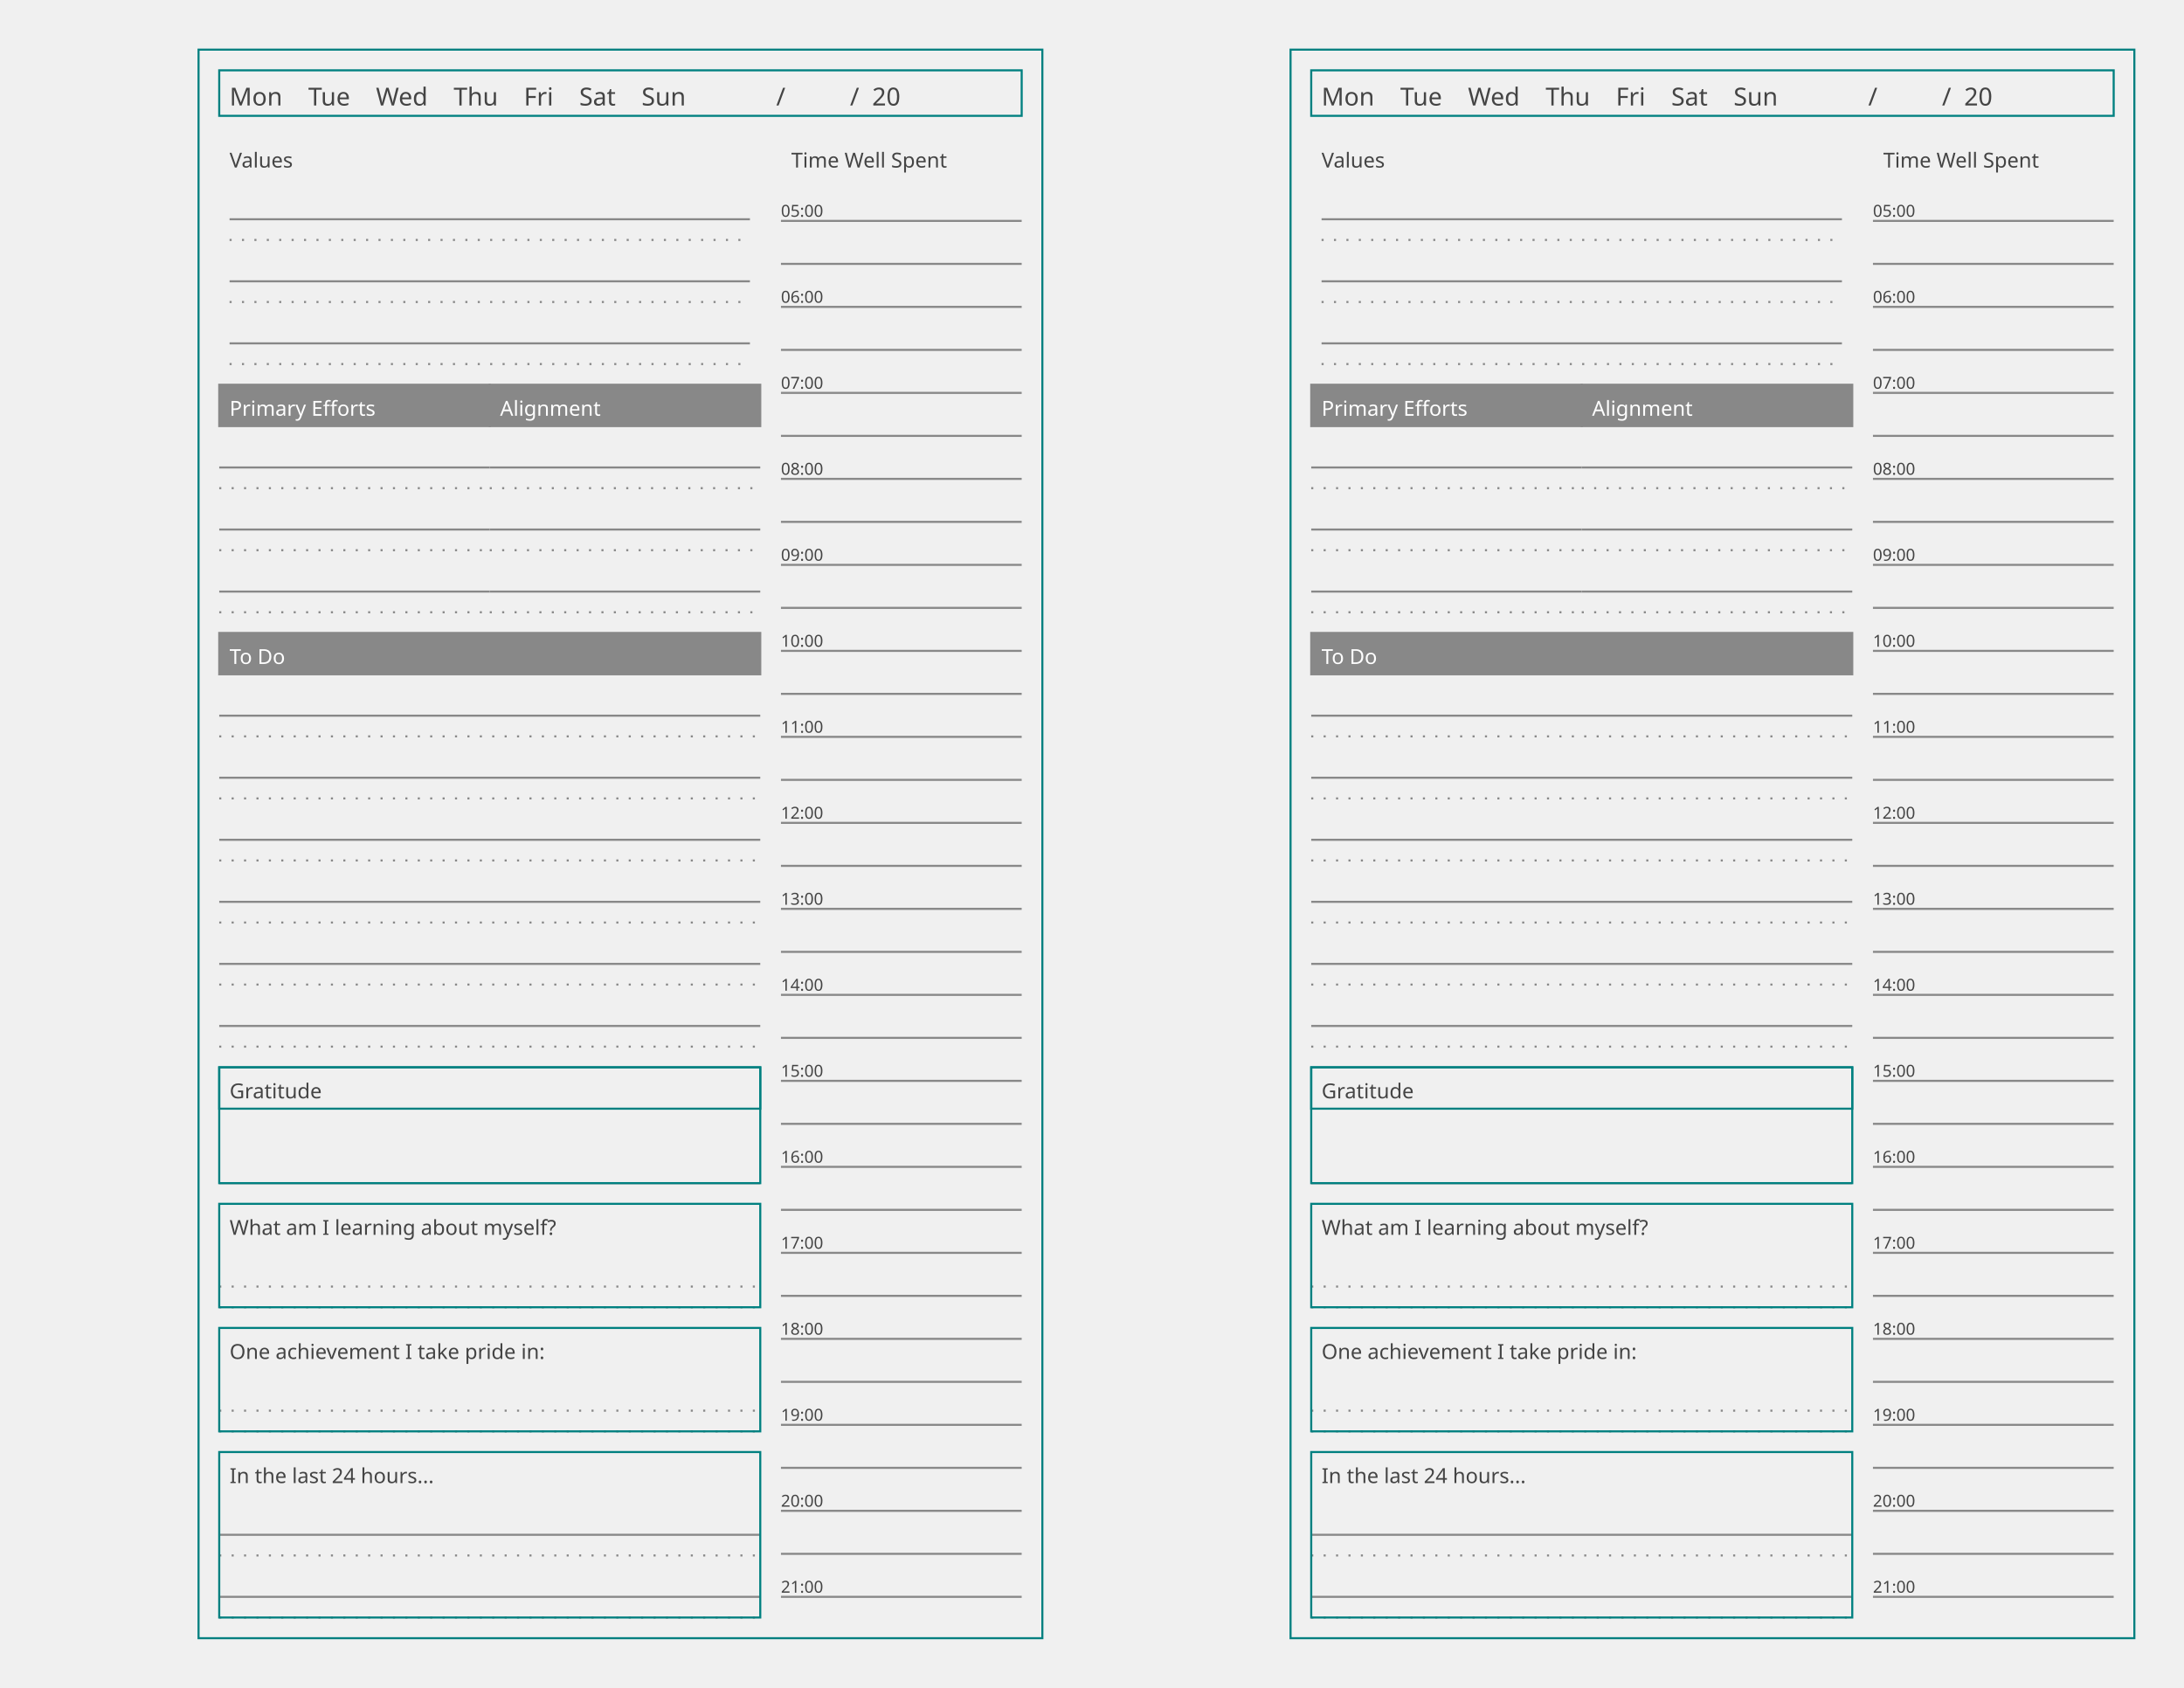
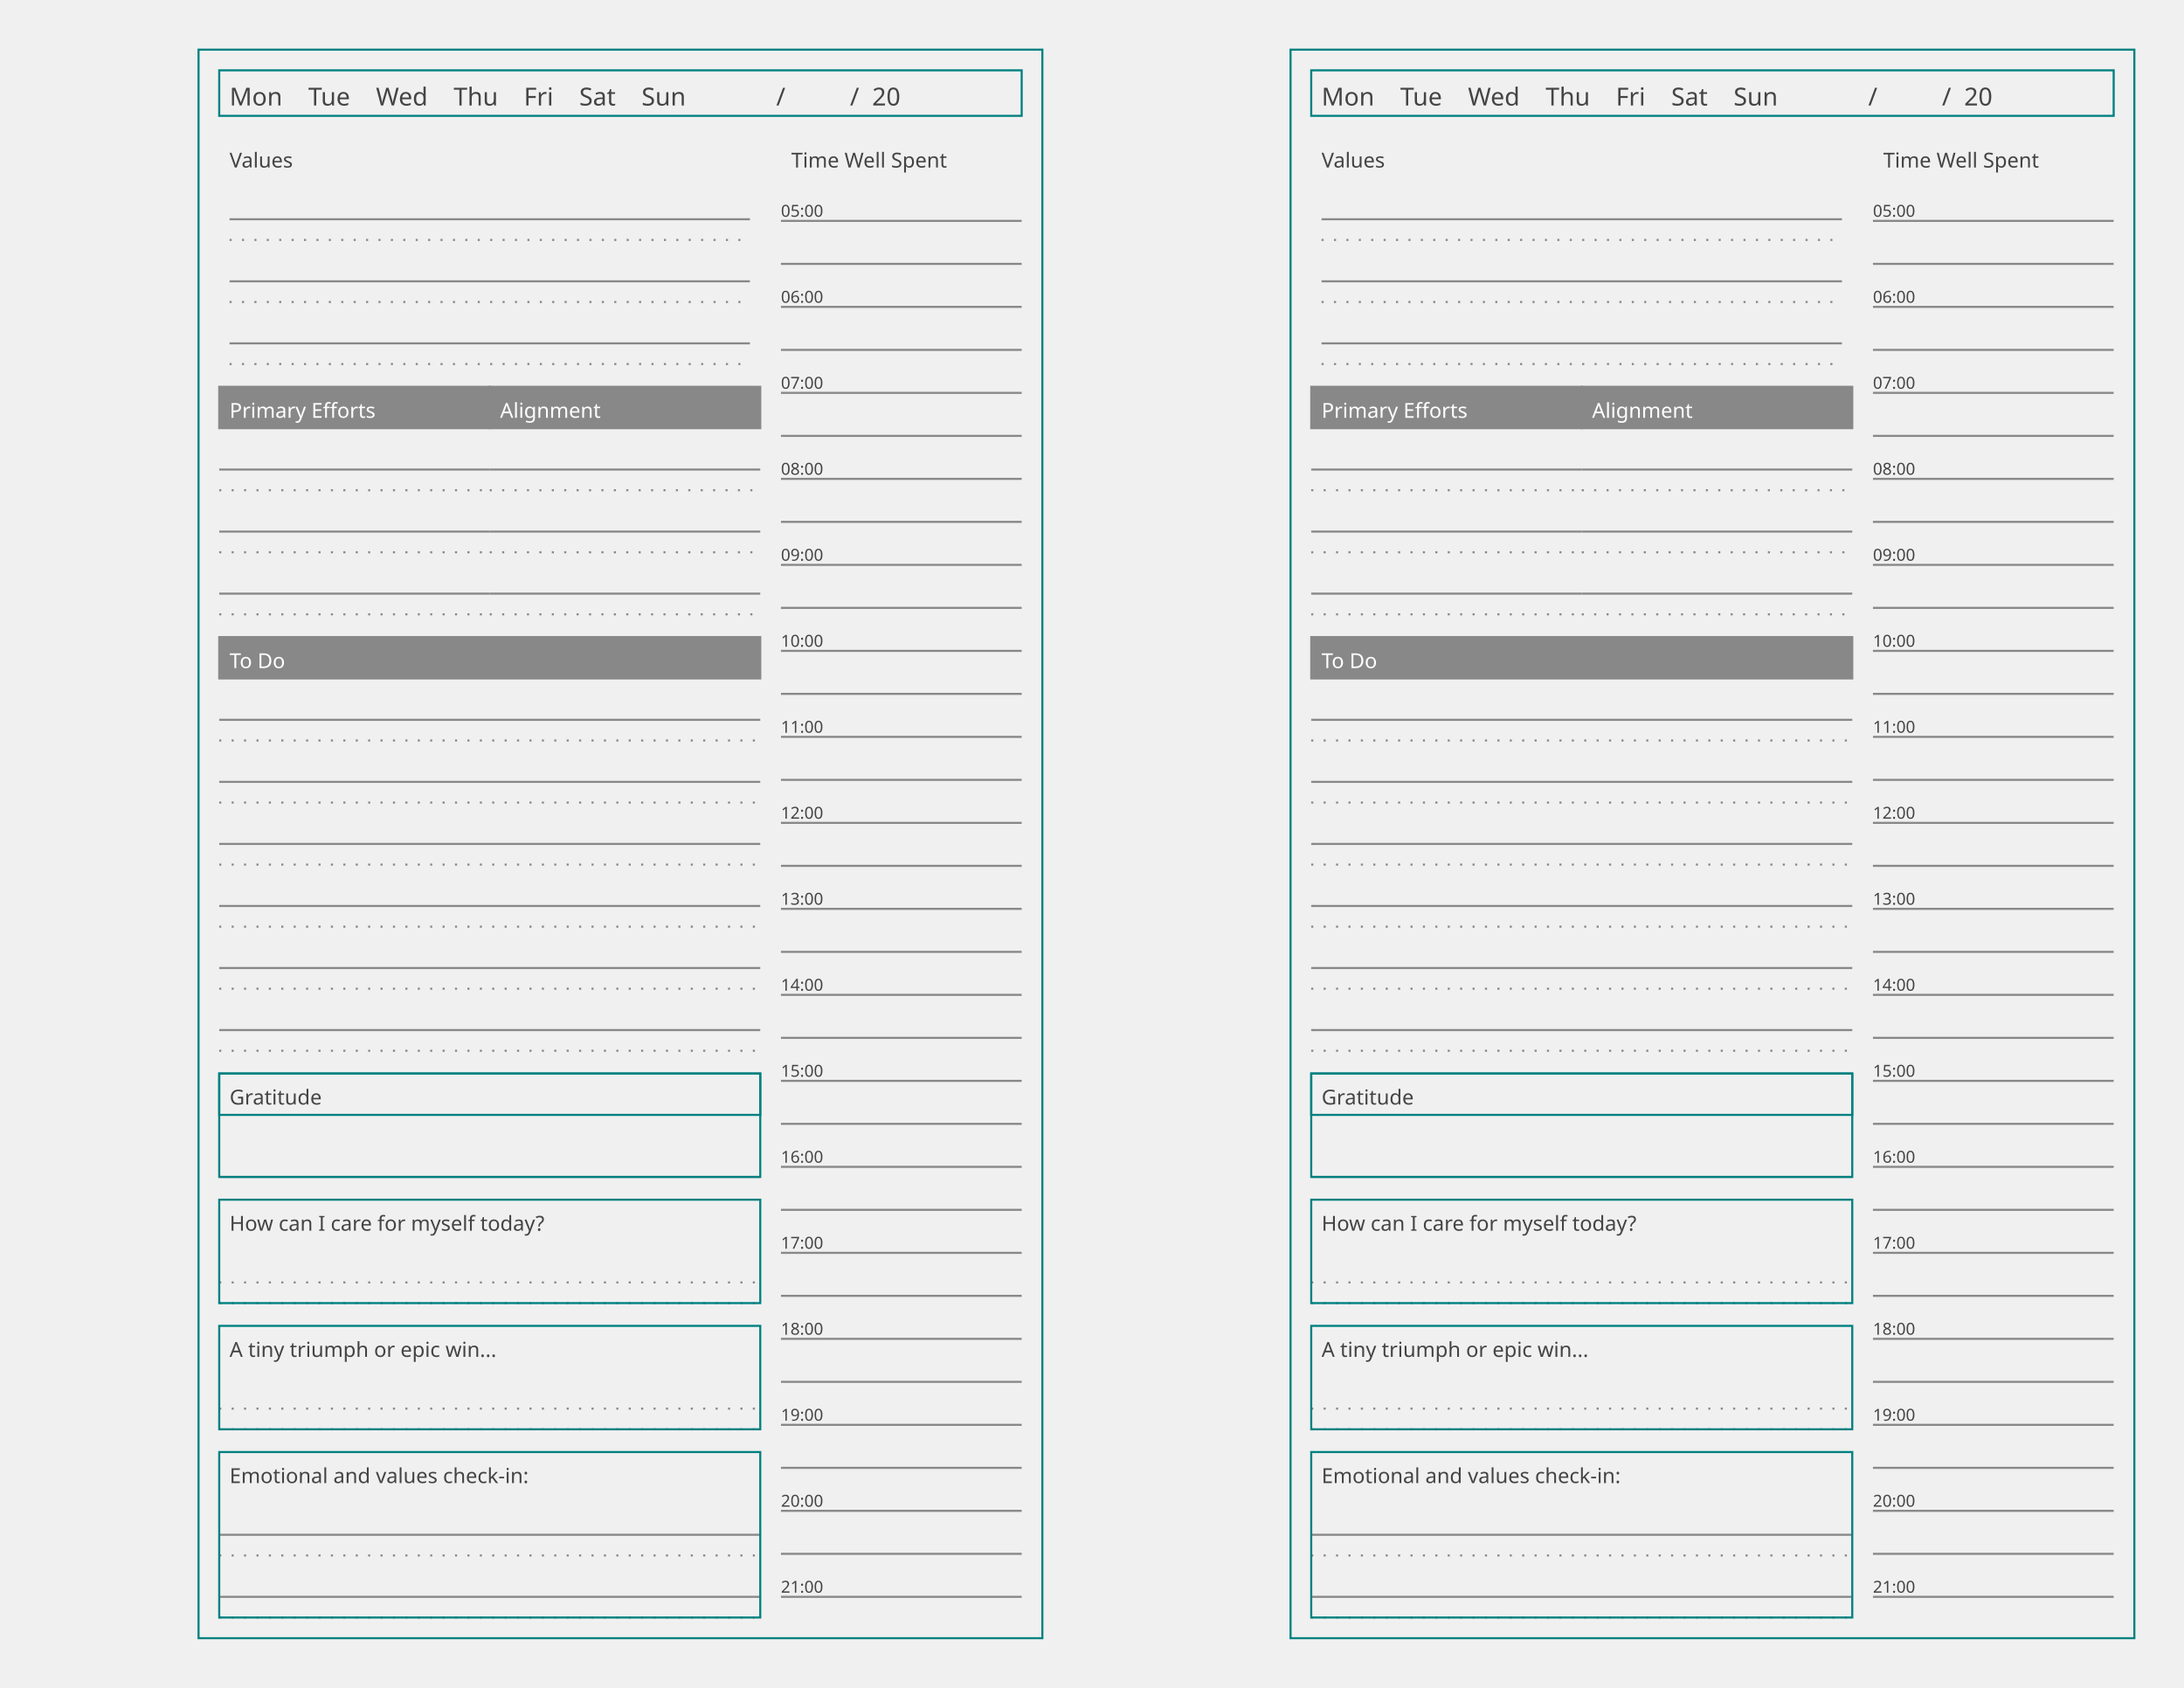
<svg xmlns="http://www.w3.org/2000/svg" baseProfile="tiny" height="8.5in" version="1.2" width="11in">
  <defs />
  <g transform="translate(96, 24.0)">
    <rect fill="none" height="768.0" stroke="#008080" width="408.0" x="0" y="0" />
    <g transform="translate(10, 10)">
      <rect fill="none" height="22" stroke="#008080" stroke-width="1" width="388.0" x="0" y="0" />
      <text alignment-baseline="text-after-edge" fill="#444444" font-family="Trebuchet MS" font-size="12" text-anchor="start" transform="translate(5,17)">Mon    Tue    Wed    Thu    Fri    Sat    Sun              /          /  20          </text>
    </g>
    <g transform="translate(10, 32)">
      <g transform="translate(0,10)">
        <g>
          <g transform="translate(0,0)">
            <text alignment-baseline="text-after-edge" fill="#444444" font-family="Ubuntu Mono" font-size="10" text-anchor="start" transform="translate(5,15)">Values</text>
          </g>
          <g transform="translate(0,20)">
            <g>
              <line stroke="#888888" stroke-dasharray="1,5" stroke-width="1" transform="translate(5,30.0)" x1="0" x2="251.6" y1="0" y2="0" />
              <line stroke="#888888" stroke-dasharray="1,5" stroke-width="1" transform="translate(5,60.0)" x1="0" x2="251.6" y1="0" y2="0" />
              <line stroke="#888888" stroke-dasharray="1,5" stroke-width="1" transform="translate(5,90.0)" x1="0" x2="251.6" y1="0" y2="0" />
            </g>
            <g>
              <line stroke="#888888" stroke-dasharray="1,0" stroke-width="1" transform="translate(5,20.0)" x1="0" x2="251.6" y1="0" y2="0" />
              <line stroke="#888888" stroke-dasharray="1,0" stroke-width="1" transform="translate(5,50.0)" x1="0" x2="251.6" y1="0" y2="0" />
              <line stroke="#888888" stroke-dasharray="1,0" stroke-width="1" transform="translate(5,80.0)" x1="0" x2="251.6" y1="0" y2="0" />
            </g>
          </g>
        </g>
      </g>
-       <g transform="translate(0,130)">
+       <g transform="translate(0,131.0)">
        <g>
          <g transform="translate(0,0)">
            <g>
              <g transform="translate(0,0)">
                <rect fill="#888888" height="20" stroke="#888888" stroke-width="1" width="130.8" x="0" y="0" />
                <text alignment-baseline="text-after-edge" fill="#ffffff" font-family="Trebuchet MS" font-size="10" text-anchor="start" transform="translate(5,15)">Primary Efforts</text>
              </g>
              <g transform="translate(0,20)">
                <g>
                  <line stroke="#888888" stroke-dasharray="1,5" stroke-width="1" transform="translate(0,30.0)" x1="0" x2="130.8" y1="0" y2="0" />
                  <line stroke="#888888" stroke-dasharray="1,5" stroke-width="1" transform="translate(0,60.0)" x1="0" x2="130.8" y1="0" y2="0" />
                  <line stroke="#888888" stroke-dasharray="1,5" stroke-width="1" transform="translate(0,90.0)" x1="0" x2="130.8" y1="0" y2="0" />
                </g>
                <g>
                  <line stroke="#888888" stroke-dasharray="1,0" stroke-width="1" transform="translate(0,20.0)" x1="0" x2="130.8" y1="0" y2="0" />
                  <line stroke="#888888" stroke-dasharray="1,0" stroke-width="1" transform="translate(0,50.0)" x1="0" x2="130.8" y1="0" y2="0" />
                  <line stroke="#888888" stroke-dasharray="1,0" stroke-width="1" transform="translate(0,80.0)" x1="0" x2="130.8" y1="0" y2="0" />
                </g>
              </g>
            </g>
          </g>
          <g transform="translate(130.8,0)">
            <g>
              <g transform="translate(0,0)">
                <rect fill="#888888" height="20" stroke="#888888" stroke-width="1" width="130.8" x="0" y="0" />
                <text alignment-baseline="text-after-edge" fill="#ffffff" font-family="Trebuchet MS" font-size="10" text-anchor="start" transform="translate(5,15)">Alignment</text>
              </g>
              <g transform="translate(0,20)">
                <g>
                  <line stroke="#888888" stroke-dasharray="1,5" stroke-width="1" transform="translate(0,30.0)" x1="0" x2="130.8" y1="0" y2="0" />
                  <line stroke="#888888" stroke-dasharray="1,5" stroke-width="1" transform="translate(0,60.0)" x1="0" x2="130.8" y1="0" y2="0" />
                  <line stroke="#888888" stroke-dasharray="1,5" stroke-width="1" transform="translate(0,90.0)" x1="0" x2="130.8" y1="0" y2="0" />
                </g>
                <g>
                  <line stroke="#888888" stroke-dasharray="1,0" stroke-width="1" transform="translate(0,20.0)" x1="0" x2="130.8" y1="0" y2="0" />
                  <line stroke="#888888" stroke-dasharray="1,0" stroke-width="1" transform="translate(0,50.0)" x1="0" x2="130.8" y1="0" y2="0" />
                  <line stroke="#888888" stroke-dasharray="1,0" stroke-width="1" transform="translate(0,80.0)" x1="0" x2="130.8" y1="0" y2="0" />
                </g>
              </g>
            </g>
          </g>
        </g>
      </g>
-       <g transform="translate(0,250)">
+       <g transform="translate(0,252.0)">
        <g>
          <g transform="translate(0,0)">
            <rect fill="#888888" height="20" stroke="#888888" stroke-width="1" width="261.6" x="0" y="0" />
            <text alignment-baseline="text-after-edge" fill="#ffffff" font-family="Ubuntu Mono" font-size="10" text-anchor="start" transform="translate(5,15)">To Do</text>
          </g>
          <g transform="translate(0,20)">
            <g>
              <line stroke="#888888" stroke-dasharray="1,5" stroke-width="1" transform="translate(0,30.0)" x1="0" x2="261.6" y1="0" y2="0" />
              <line stroke="#888888" stroke-dasharray="1,5" stroke-width="1" transform="translate(0,60.0)" x1="0" x2="261.6" y1="0" y2="0" />
              <line stroke="#888888" stroke-dasharray="1,5" stroke-width="1" transform="translate(0,90.0)" x1="0" x2="261.6" y1="0" y2="0" />
              <line stroke="#888888" stroke-dasharray="1,5" stroke-width="1" transform="translate(0,120.0)" x1="0" x2="261.6" y1="0" y2="0" />
              <line stroke="#888888" stroke-dasharray="1,5" stroke-width="1" transform="translate(0,150.0)" x1="0" x2="261.6" y1="0" y2="0" />
              <line stroke="#888888" stroke-dasharray="1,5" stroke-width="1" transform="translate(0,180.0)" x1="0" x2="261.6" y1="0" y2="0" />
            </g>
            <g>
              <line stroke="#888888" stroke-dasharray="1,0" stroke-width="1" transform="translate(0,20.0)" x1="0" x2="261.6" y1="0" y2="0" />
              <line stroke="#888888" stroke-dasharray="1,0" stroke-width="1" transform="translate(0,50.0)" x1="0" x2="261.6" y1="0" y2="0" />
              <line stroke="#888888" stroke-dasharray="1,0" stroke-width="1" transform="translate(0,80.0)" x1="0" x2="261.6" y1="0" y2="0" />
              <line stroke="#888888" stroke-dasharray="1,0" stroke-width="1" transform="translate(0,110.0)" x1="0" x2="261.6" y1="0" y2="0" />
              <line stroke="#888888" stroke-dasharray="1,0" stroke-width="1" transform="translate(0,140.0)" x1="0" x2="261.6" y1="0" y2="0" />
              <line stroke="#888888" stroke-dasharray="1,0" stroke-width="1" transform="translate(0,170.0)" x1="0" x2="261.6" y1="0" y2="0" />
            </g>
          </g>
        </g>
      </g>
-       <g transform="translate(0,460)">
+       <g transform="translate(0,463.0)">
        <g>
          <g transform="translate(0,0)">
            <rect fill="none" height="20" stroke="#008080" stroke-width="1" width="261.6" x="0" y="0" />
            <text alignment-baseline="text-after-edge" fill="#444444" font-family="Trebuchet MS" font-size="10" text-anchor="start" transform="translate(5,15)">Gratitude</text>
          </g>
          <g transform="translate(0,20)">
-             <line stroke="#888888" stroke-dasharray="1,0" stroke-width="1" transform="translate(0,36.0)" x1="0" x2="261.6" y1="0" y2="0" />
-           </g>
-         </g>
-         <rect fill="none" height="56.0" stroke="#008080" stroke-width="1" width="261.6" x="0" y="0" />
-       </g>
-       <g transform="translate(0,526.0)">
-         <g>
-           <g transform="translate(0,0)">
-             <text alignment-baseline="text-after-edge" fill="#444444" font-family="Ubuntu Mono" font-size="10" text-anchor="start" transform="translate(5,15)">What am I learning about myself?</text>
+             <line stroke="#888888" stroke-dasharray="1,0" stroke-width="1" transform="translate(0,30.0)" x1="0" x2="261.6" y1="0" y2="0" />
+           </g>
+         </g>
+         <rect fill="none" height="50" stroke="#008080" stroke-width="1" width="261.6" x="0" y="0" />
+       </g>
+       <g transform="translate(0,524.0)">
+         <g>
+           <g transform="translate(0,0)">
+             <text alignment-baseline="text-after-edge" fill="#444444" font-family="Ubuntu Mono" font-size="10" text-anchor="start" transform="translate(5,15)">How can I care for myself today?</text>
          </g>
          <g transform="translate(0,20)">
            <g>
              <line stroke="#888888" stroke-dasharray="1,5" stroke-width="1" transform="translate(0,30.0)" x1="0" x2="261.6" y1="0" y2="0" />
            </g>
            <g>
              <line stroke="#888888" stroke-dasharray="1,5" stroke-width="1" transform="translate(0,20.0)" x1="0" x2="261.6" y1="0" y2="0" />
            </g>
          </g>
        </g>
        <rect fill="none" height="50" stroke="#008080" stroke-width="1" width="261.6" x="0" y="0" />
      </g>
-       <g transform="translate(0,586.0)">
-         <g>
-           <g transform="translate(0,0)">
-             <text alignment-baseline="text-after-edge" fill="#444444" font-family="Ubuntu Mono" font-size="10" text-anchor="start" transform="translate(5,15)">One achievement I take pride in:</text>
+       <g transform="translate(0,585.0)">
+         <g>
+           <g transform="translate(0,0)">
+             <text alignment-baseline="text-after-edge" fill="#444444" font-family="Ubuntu Mono" font-size="10" text-anchor="start" transform="translate(5,15)">A tiny triumph or epic win...</text>
          </g>
          <g transform="translate(0,20)">
            <g>
              <line stroke="#888888" stroke-dasharray="1,5" stroke-width="1" transform="translate(0,30.0)" x1="0" x2="261.6" y1="0" y2="0" />
            </g>
            <g>
              <line stroke="#888888" stroke-dasharray="1,5" stroke-width="1" transform="translate(0,20.0)" x1="0" x2="261.6" y1="0" y2="0" />
            </g>
          </g>
        </g>
        <rect fill="none" height="50" stroke="#008080" stroke-width="1" width="261.6" x="0" y="0" />
      </g>
      <g transform="translate(0,646.0)">
        <g>
          <g transform="translate(0,0)">
-             <text alignment-baseline="text-after-edge" fill="#444444" font-family="Ubuntu Mono" font-size="10" text-anchor="start" transform="translate(5,15)">In the last 24 hours...</text>
+             <text alignment-baseline="text-after-edge" fill="#444444" font-family="Ubuntu Mono" font-size="10" text-anchor="start" transform="translate(5,15)">Emotional and values check-in:</text>
          </g>
          <g transform="translate(0,20)">
            <g>
              <line stroke="#888888" stroke-dasharray="1,5" stroke-width="1" transform="translate(0,30.0)" x1="0" x2="261.6" y1="0" y2="0" />
              <line stroke="#888888" stroke-dasharray="1,5" stroke-width="1" transform="translate(0,60.0)" x1="0" x2="261.6" y1="0" y2="0" />
            </g>
            <g>
              <line stroke="#888888" stroke-dasharray="1,0" stroke-width="1" transform="translate(0,20.0)" x1="0" x2="261.6" y1="0" y2="0" />
              <line stroke="#888888" stroke-dasharray="1,0" stroke-width="1" transform="translate(0,50.0)" x1="0" x2="261.6" y1="0" y2="0" />
            </g>
          </g>
        </g>
        <rect fill="none" height="80" stroke="#008080" stroke-width="1" width="261.6" x="0" y="0" />
      </g>
    </g>
    <g transform="translate(281.6,32)">
      <g>
        <rect fill="none" height="20" stroke="none" width="116.4" x="0" y="10" />
        <text alignment-baseline="text-after-edge" fill="#444444" font-family="Ubuntu Mono" font-size="10" text-anchor="start" x="5" y="25">Time Well Spent</text>
      </g>
      <g>
        <text alignment-baseline="text-after-edge" fill="#444444" font-family="Ubuntu Mono" font-size="8" text-anchor="start" x="0" y="48.788">05:00</text>
        <line stroke="#888888" x1="0" x2="116.4" y1="50.788" y2="50.788" />
        <line stroke="#888888" x1="0" x2="116.4" y1="71.576" y2="71.576" />
        <text alignment-baseline="text-after-edge" fill="#444444" font-family="Ubuntu Mono" font-size="8" text-anchor="start" x="0" y="90.364">06:00</text>
        <line stroke="#888888" x1="0" x2="116.4" y1="92.364" y2="92.364" />
        <line stroke="#888888" x1="0" x2="116.4" y1="113.152" y2="113.152" />
        <text alignment-baseline="text-after-edge" fill="#444444" font-family="Ubuntu Mono" font-size="8" text-anchor="start" x="0" y="131.939">07:00</text>
        <line stroke="#888888" x1="0" x2="116.4" y1="133.939" y2="133.939" />
        <line stroke="#888888" x1="0" x2="116.4" y1="154.727" y2="154.727" />
        <text alignment-baseline="text-after-edge" fill="#444444" font-family="Ubuntu Mono" font-size="8" text-anchor="start" x="0" y="173.515">08:00</text>
        <line stroke="#888888" x1="0" x2="116.4" y1="175.515" y2="175.515" />
        <line stroke="#888888" x1="0" x2="116.4" y1="196.303" y2="196.303" />
        <text alignment-baseline="text-after-edge" fill="#444444" font-family="Ubuntu Mono" font-size="8" text-anchor="start" x="0" y="215.091">09:00</text>
        <line stroke="#888888" x1="0" x2="116.4" y1="217.091" y2="217.091" />
        <line stroke="#888888" x1="0" x2="116.4" y1="237.879" y2="237.879" />
        <text alignment-baseline="text-after-edge" fill="#444444" font-family="Ubuntu Mono" font-size="8" text-anchor="start" x="0" y="256.667">10:00</text>
        <line stroke="#888888" x1="0" x2="116.4" y1="258.667" y2="258.667" />
        <line stroke="#888888" x1="0" x2="116.4" y1="279.455" y2="279.455" />
        <text alignment-baseline="text-after-edge" fill="#444444" font-family="Ubuntu Mono" font-size="8" text-anchor="start" x="0" y="298.242">11:00</text>
        <line stroke="#888888" x1="0" x2="116.4" y1="300.242" y2="300.242" />
        <line stroke="#888888" x1="0" x2="116.4" y1="321.03" y2="321.03" />
        <text alignment-baseline="text-after-edge" fill="#444444" font-family="Ubuntu Mono" font-size="8" text-anchor="start" x="0" y="339.818">12:00</text>
        <line stroke="#888888" x1="0" x2="116.4" y1="341.818" y2="341.818" />
        <line stroke="#888888" x1="0" x2="116.4" y1="362.606" y2="362.606" />
        <text alignment-baseline="text-after-edge" fill="#444444" font-family="Ubuntu Mono" font-size="8" text-anchor="start" x="0" y="381.394">13:00</text>
        <line stroke="#888888" x1="0" x2="116.4" y1="383.394" y2="383.394" />
        <line stroke="#888888" x1="0" x2="116.4" y1="404.182" y2="404.182" />
        <text alignment-baseline="text-after-edge" fill="#444444" font-family="Ubuntu Mono" font-size="8" text-anchor="start" x="0" y="422.97">14:00</text>
        <line stroke="#888888" x1="0" x2="116.4" y1="424.97" y2="424.97" />
        <line stroke="#888888" x1="0" x2="116.4" y1="445.758" y2="445.758" />
        <text alignment-baseline="text-after-edge" fill="#444444" font-family="Ubuntu Mono" font-size="8" text-anchor="start" x="0" y="464.545">15:00</text>
        <line stroke="#888888" x1="0" x2="116.4" y1="466.545" y2="466.545" />
        <line stroke="#888888" x1="0" x2="116.4" y1="487.333" y2="487.333" />
        <text alignment-baseline="text-after-edge" fill="#444444" font-family="Ubuntu Mono" font-size="8" text-anchor="start" x="0" y="506.121">16:00</text>
        <line stroke="#888888" x1="0" x2="116.4" y1="508.121" y2="508.121" />
        <line stroke="#888888" x1="0" x2="116.4" y1="528.909" y2="528.909" />
        <text alignment-baseline="text-after-edge" fill="#444444" font-family="Ubuntu Mono" font-size="8" text-anchor="start" x="0" y="547.697">17:00</text>
        <line stroke="#888888" x1="0" x2="116.4" y1="549.697" y2="549.697" />
        <line stroke="#888888" x1="0" x2="116.4" y1="570.485" y2="570.485" />
        <text alignment-baseline="text-after-edge" fill="#444444" font-family="Ubuntu Mono" font-size="8" text-anchor="start" x="0" y="589.273">18:00</text>
        <line stroke="#888888" x1="0" x2="116.4" y1="591.273" y2="591.273" />
        <line stroke="#888888" x1="0" x2="116.4" y1="612.061" y2="612.061" />
        <text alignment-baseline="text-after-edge" fill="#444444" font-family="Ubuntu Mono" font-size="8" text-anchor="start" x="0" y="630.848">19:00</text>
        <line stroke="#888888" x1="0" x2="116.4" y1="632.848" y2="632.848" />
        <line stroke="#888888" x1="0" x2="116.4" y1="653.636" y2="653.636" />
        <text alignment-baseline="text-after-edge" fill="#444444" font-family="Ubuntu Mono" font-size="8" text-anchor="start" x="0" y="672.424">20:00</text>
        <line stroke="#888888" x1="0" x2="116.4" y1="674.424" y2="674.424" />
        <line stroke="#888888" x1="0" x2="116.4" y1="695.212" y2="695.212" />
        <text alignment-baseline="text-after-edge" fill="#444444" font-family="Ubuntu Mono" font-size="8" text-anchor="start" x="0" y="714.0">21:00</text>
        <line stroke="#888888" x1="0" x2="116.4" y1="716.0" y2="716.0" />
      </g>
    </g>
  </g>
  <g transform="translate(624.0, 24.0)">
    <rect fill="none" height="768.0" stroke="#008080" width="408.0" x="0" y="0" />
    <g transform="translate(10, 10)">
      <rect fill="none" height="22" stroke="#008080" stroke-width="1" width="388.0" x="0" y="0" />
      <text alignment-baseline="text-after-edge" fill="#444444" font-family="Trebuchet MS" font-size="12" text-anchor="start" transform="translate(5,17)">Mon    Tue    Wed    Thu    Fri    Sat    Sun              /          /  20          </text>
    </g>
    <g transform="translate(10, 32)">
      <g transform="translate(0,10)">
        <g>
          <g transform="translate(0,0)">
            <text alignment-baseline="text-after-edge" fill="#444444" font-family="Ubuntu Mono" font-size="10" text-anchor="start" transform="translate(5,15)">Values</text>
          </g>
          <g transform="translate(0,20)">
            <g>
              <line stroke="#888888" stroke-dasharray="1,5" stroke-width="1" transform="translate(5,30.0)" x1="0" x2="251.6" y1="0" y2="0" />
              <line stroke="#888888" stroke-dasharray="1,5" stroke-width="1" transform="translate(5,60.0)" x1="0" x2="251.6" y1="0" y2="0" />
              <line stroke="#888888" stroke-dasharray="1,5" stroke-width="1" transform="translate(5,90.0)" x1="0" x2="251.6" y1="0" y2="0" />
            </g>
            <g>
              <line stroke="#888888" stroke-dasharray="1,0" stroke-width="1" transform="translate(5,20.0)" x1="0" x2="251.6" y1="0" y2="0" />
              <line stroke="#888888" stroke-dasharray="1,0" stroke-width="1" transform="translate(5,50.0)" x1="0" x2="251.6" y1="0" y2="0" />
              <line stroke="#888888" stroke-dasharray="1,0" stroke-width="1" transform="translate(5,80.0)" x1="0" x2="251.6" y1="0" y2="0" />
            </g>
          </g>
        </g>
      </g>
-       <g transform="translate(0,130)">
+       <g transform="translate(0,131.0)">
        <g>
          <g transform="translate(0,0)">
            <g>
              <g transform="translate(0,0)">
                <rect fill="#888888" height="20" stroke="#888888" stroke-width="1" width="130.8" x="0" y="0" />
                <text alignment-baseline="text-after-edge" fill="#ffffff" font-family="Trebuchet MS" font-size="10" text-anchor="start" transform="translate(5,15)">Primary Efforts</text>
              </g>
              <g transform="translate(0,20)">
                <g>
                  <line stroke="#888888" stroke-dasharray="1,5" stroke-width="1" transform="translate(0,30.0)" x1="0" x2="130.8" y1="0" y2="0" />
                  <line stroke="#888888" stroke-dasharray="1,5" stroke-width="1" transform="translate(0,60.0)" x1="0" x2="130.8" y1="0" y2="0" />
                  <line stroke="#888888" stroke-dasharray="1,5" stroke-width="1" transform="translate(0,90.0)" x1="0" x2="130.8" y1="0" y2="0" />
                </g>
                <g>
                  <line stroke="#888888" stroke-dasharray="1,0" stroke-width="1" transform="translate(0,20.0)" x1="0" x2="130.8" y1="0" y2="0" />
                  <line stroke="#888888" stroke-dasharray="1,0" stroke-width="1" transform="translate(0,50.0)" x1="0" x2="130.8" y1="0" y2="0" />
                  <line stroke="#888888" stroke-dasharray="1,0" stroke-width="1" transform="translate(0,80.0)" x1="0" x2="130.8" y1="0" y2="0" />
                </g>
              </g>
            </g>
          </g>
          <g transform="translate(130.8,0)">
            <g>
              <g transform="translate(0,0)">
                <rect fill="#888888" height="20" stroke="#888888" stroke-width="1" width="130.8" x="0" y="0" />
                <text alignment-baseline="text-after-edge" fill="#ffffff" font-family="Trebuchet MS" font-size="10" text-anchor="start" transform="translate(5,15)">Alignment</text>
              </g>
              <g transform="translate(0,20)">
                <g>
                  <line stroke="#888888" stroke-dasharray="1,5" stroke-width="1" transform="translate(0,30.0)" x1="0" x2="130.8" y1="0" y2="0" />
                  <line stroke="#888888" stroke-dasharray="1,5" stroke-width="1" transform="translate(0,60.0)" x1="0" x2="130.8" y1="0" y2="0" />
                  <line stroke="#888888" stroke-dasharray="1,5" stroke-width="1" transform="translate(0,90.0)" x1="0" x2="130.8" y1="0" y2="0" />
                </g>
                <g>
                  <line stroke="#888888" stroke-dasharray="1,0" stroke-width="1" transform="translate(0,20.0)" x1="0" x2="130.8" y1="0" y2="0" />
                  <line stroke="#888888" stroke-dasharray="1,0" stroke-width="1" transform="translate(0,50.0)" x1="0" x2="130.8" y1="0" y2="0" />
                  <line stroke="#888888" stroke-dasharray="1,0" stroke-width="1" transform="translate(0,80.0)" x1="0" x2="130.8" y1="0" y2="0" />
                </g>
              </g>
            </g>
          </g>
        </g>
      </g>
-       <g transform="translate(0,250)">
+       <g transform="translate(0,252.0)">
        <g>
          <g transform="translate(0,0)">
            <rect fill="#888888" height="20" stroke="#888888" stroke-width="1" width="261.6" x="0" y="0" />
            <text alignment-baseline="text-after-edge" fill="#ffffff" font-family="Ubuntu Mono" font-size="10" text-anchor="start" transform="translate(5,15)">To Do</text>
          </g>
          <g transform="translate(0,20)">
            <g>
              <line stroke="#888888" stroke-dasharray="1,5" stroke-width="1" transform="translate(0,30.0)" x1="0" x2="261.6" y1="0" y2="0" />
              <line stroke="#888888" stroke-dasharray="1,5" stroke-width="1" transform="translate(0,60.0)" x1="0" x2="261.6" y1="0" y2="0" />
              <line stroke="#888888" stroke-dasharray="1,5" stroke-width="1" transform="translate(0,90.0)" x1="0" x2="261.6" y1="0" y2="0" />
              <line stroke="#888888" stroke-dasharray="1,5" stroke-width="1" transform="translate(0,120.0)" x1="0" x2="261.6" y1="0" y2="0" />
              <line stroke="#888888" stroke-dasharray="1,5" stroke-width="1" transform="translate(0,150.0)" x1="0" x2="261.6" y1="0" y2="0" />
              <line stroke="#888888" stroke-dasharray="1,5" stroke-width="1" transform="translate(0,180.0)" x1="0" x2="261.6" y1="0" y2="0" />
            </g>
            <g>
              <line stroke="#888888" stroke-dasharray="1,0" stroke-width="1" transform="translate(0,20.0)" x1="0" x2="261.6" y1="0" y2="0" />
              <line stroke="#888888" stroke-dasharray="1,0" stroke-width="1" transform="translate(0,50.0)" x1="0" x2="261.6" y1="0" y2="0" />
              <line stroke="#888888" stroke-dasharray="1,0" stroke-width="1" transform="translate(0,80.0)" x1="0" x2="261.6" y1="0" y2="0" />
              <line stroke="#888888" stroke-dasharray="1,0" stroke-width="1" transform="translate(0,110.0)" x1="0" x2="261.6" y1="0" y2="0" />
              <line stroke="#888888" stroke-dasharray="1,0" stroke-width="1" transform="translate(0,140.0)" x1="0" x2="261.6" y1="0" y2="0" />
              <line stroke="#888888" stroke-dasharray="1,0" stroke-width="1" transform="translate(0,170.0)" x1="0" x2="261.6" y1="0" y2="0" />
            </g>
          </g>
        </g>
      </g>
-       <g transform="translate(0,460)">
+       <g transform="translate(0,463.0)">
        <g>
          <g transform="translate(0,0)">
            <rect fill="none" height="20" stroke="#008080" stroke-width="1" width="261.6" x="0" y="0" />
            <text alignment-baseline="text-after-edge" fill="#444444" font-family="Trebuchet MS" font-size="10" text-anchor="start" transform="translate(5,15)">Gratitude</text>
          </g>
          <g transform="translate(0,20)">
-             <line stroke="#888888" stroke-dasharray="1,0" stroke-width="1" transform="translate(0,36.0)" x1="0" x2="261.6" y1="0" y2="0" />
-           </g>
-         </g>
-         <rect fill="none" height="56.0" stroke="#008080" stroke-width="1" width="261.6" x="0" y="0" />
-       </g>
-       <g transform="translate(0,526.0)">
-         <g>
-           <g transform="translate(0,0)">
-             <text alignment-baseline="text-after-edge" fill="#444444" font-family="Ubuntu Mono" font-size="10" text-anchor="start" transform="translate(5,15)">What am I learning about myself?</text>
+             <line stroke="#888888" stroke-dasharray="1,0" stroke-width="1" transform="translate(0,30.0)" x1="0" x2="261.6" y1="0" y2="0" />
+           </g>
+         </g>
+         <rect fill="none" height="50" stroke="#008080" stroke-width="1" width="261.6" x="0" y="0" />
+       </g>
+       <g transform="translate(0,524.0)">
+         <g>
+           <g transform="translate(0,0)">
+             <text alignment-baseline="text-after-edge" fill="#444444" font-family="Ubuntu Mono" font-size="10" text-anchor="start" transform="translate(5,15)">How can I care for myself today?</text>
          </g>
          <g transform="translate(0,20)">
            <g>
              <line stroke="#888888" stroke-dasharray="1,5" stroke-width="1" transform="translate(0,30.0)" x1="0" x2="261.6" y1="0" y2="0" />
            </g>
            <g>
              <line stroke="#888888" stroke-dasharray="1,5" stroke-width="1" transform="translate(0,20.0)" x1="0" x2="261.6" y1="0" y2="0" />
            </g>
          </g>
        </g>
        <rect fill="none" height="50" stroke="#008080" stroke-width="1" width="261.6" x="0" y="0" />
      </g>
-       <g transform="translate(0,586.0)">
-         <g>
-           <g transform="translate(0,0)">
-             <text alignment-baseline="text-after-edge" fill="#444444" font-family="Ubuntu Mono" font-size="10" text-anchor="start" transform="translate(5,15)">One achievement I take pride in:</text>
+       <g transform="translate(0,585.0)">
+         <g>
+           <g transform="translate(0,0)">
+             <text alignment-baseline="text-after-edge" fill="#444444" font-family="Ubuntu Mono" font-size="10" text-anchor="start" transform="translate(5,15)">A tiny triumph or epic win...</text>
          </g>
          <g transform="translate(0,20)">
            <g>
              <line stroke="#888888" stroke-dasharray="1,5" stroke-width="1" transform="translate(0,30.0)" x1="0" x2="261.6" y1="0" y2="0" />
            </g>
            <g>
              <line stroke="#888888" stroke-dasharray="1,5" stroke-width="1" transform="translate(0,20.0)" x1="0" x2="261.6" y1="0" y2="0" />
            </g>
          </g>
        </g>
        <rect fill="none" height="50" stroke="#008080" stroke-width="1" width="261.6" x="0" y="0" />
      </g>
      <g transform="translate(0,646.0)">
        <g>
          <g transform="translate(0,0)">
-             <text alignment-baseline="text-after-edge" fill="#444444" font-family="Ubuntu Mono" font-size="10" text-anchor="start" transform="translate(5,15)">In the last 24 hours...</text>
+             <text alignment-baseline="text-after-edge" fill="#444444" font-family="Ubuntu Mono" font-size="10" text-anchor="start" transform="translate(5,15)">Emotional and values check-in:</text>
          </g>
          <g transform="translate(0,20)">
            <g>
              <line stroke="#888888" stroke-dasharray="1,5" stroke-width="1" transform="translate(0,30.0)" x1="0" x2="261.6" y1="0" y2="0" />
              <line stroke="#888888" stroke-dasharray="1,5" stroke-width="1" transform="translate(0,60.0)" x1="0" x2="261.6" y1="0" y2="0" />
            </g>
            <g>
              <line stroke="#888888" stroke-dasharray="1,0" stroke-width="1" transform="translate(0,20.0)" x1="0" x2="261.6" y1="0" y2="0" />
              <line stroke="#888888" stroke-dasharray="1,0" stroke-width="1" transform="translate(0,50.0)" x1="0" x2="261.6" y1="0" y2="0" />
            </g>
          </g>
        </g>
        <rect fill="none" height="80" stroke="#008080" stroke-width="1" width="261.6" x="0" y="0" />
      </g>
    </g>
    <g transform="translate(281.6,32)">
      <g>
        <rect fill="none" height="20" stroke="none" width="116.4" x="0" y="10" />
        <text alignment-baseline="text-after-edge" fill="#444444" font-family="Ubuntu Mono" font-size="10" text-anchor="start" x="5" y="25">Time Well Spent</text>
      </g>
      <g>
        <text alignment-baseline="text-after-edge" fill="#444444" font-family="Ubuntu Mono" font-size="8" text-anchor="start" x="0" y="48.788">05:00</text>
        <line stroke="#888888" x1="0" x2="116.4" y1="50.788" y2="50.788" />
        <line stroke="#888888" x1="0" x2="116.4" y1="71.576" y2="71.576" />
        <text alignment-baseline="text-after-edge" fill="#444444" font-family="Ubuntu Mono" font-size="8" text-anchor="start" x="0" y="90.364">06:00</text>
        <line stroke="#888888" x1="0" x2="116.4" y1="92.364" y2="92.364" />
        <line stroke="#888888" x1="0" x2="116.4" y1="113.152" y2="113.152" />
        <text alignment-baseline="text-after-edge" fill="#444444" font-family="Ubuntu Mono" font-size="8" text-anchor="start" x="0" y="131.939">07:00</text>
        <line stroke="#888888" x1="0" x2="116.4" y1="133.939" y2="133.939" />
        <line stroke="#888888" x1="0" x2="116.4" y1="154.727" y2="154.727" />
        <text alignment-baseline="text-after-edge" fill="#444444" font-family="Ubuntu Mono" font-size="8" text-anchor="start" x="0" y="173.515">08:00</text>
        <line stroke="#888888" x1="0" x2="116.4" y1="175.515" y2="175.515" />
        <line stroke="#888888" x1="0" x2="116.4" y1="196.303" y2="196.303" />
        <text alignment-baseline="text-after-edge" fill="#444444" font-family="Ubuntu Mono" font-size="8" text-anchor="start" x="0" y="215.091">09:00</text>
        <line stroke="#888888" x1="0" x2="116.4" y1="217.091" y2="217.091" />
        <line stroke="#888888" x1="0" x2="116.4" y1="237.879" y2="237.879" />
        <text alignment-baseline="text-after-edge" fill="#444444" font-family="Ubuntu Mono" font-size="8" text-anchor="start" x="0" y="256.667">10:00</text>
        <line stroke="#888888" x1="0" x2="116.4" y1="258.667" y2="258.667" />
        <line stroke="#888888" x1="0" x2="116.4" y1="279.455" y2="279.455" />
        <text alignment-baseline="text-after-edge" fill="#444444" font-family="Ubuntu Mono" font-size="8" text-anchor="start" x="0" y="298.242">11:00</text>
        <line stroke="#888888" x1="0" x2="116.4" y1="300.242" y2="300.242" />
        <line stroke="#888888" x1="0" x2="116.4" y1="321.03" y2="321.03" />
        <text alignment-baseline="text-after-edge" fill="#444444" font-family="Ubuntu Mono" font-size="8" text-anchor="start" x="0" y="339.818">12:00</text>
        <line stroke="#888888" x1="0" x2="116.4" y1="341.818" y2="341.818" />
        <line stroke="#888888" x1="0" x2="116.4" y1="362.606" y2="362.606" />
        <text alignment-baseline="text-after-edge" fill="#444444" font-family="Ubuntu Mono" font-size="8" text-anchor="start" x="0" y="381.394">13:00</text>
        <line stroke="#888888" x1="0" x2="116.4" y1="383.394" y2="383.394" />
        <line stroke="#888888" x1="0" x2="116.4" y1="404.182" y2="404.182" />
        <text alignment-baseline="text-after-edge" fill="#444444" font-family="Ubuntu Mono" font-size="8" text-anchor="start" x="0" y="422.97">14:00</text>
        <line stroke="#888888" x1="0" x2="116.4" y1="424.97" y2="424.97" />
        <line stroke="#888888" x1="0" x2="116.4" y1="445.758" y2="445.758" />
        <text alignment-baseline="text-after-edge" fill="#444444" font-family="Ubuntu Mono" font-size="8" text-anchor="start" x="0" y="464.545">15:00</text>
        <line stroke="#888888" x1="0" x2="116.4" y1="466.545" y2="466.545" />
        <line stroke="#888888" x1="0" x2="116.4" y1="487.333" y2="487.333" />
        <text alignment-baseline="text-after-edge" fill="#444444" font-family="Ubuntu Mono" font-size="8" text-anchor="start" x="0" y="506.121">16:00</text>
        <line stroke="#888888" x1="0" x2="116.4" y1="508.121" y2="508.121" />
        <line stroke="#888888" x1="0" x2="116.4" y1="528.909" y2="528.909" />
        <text alignment-baseline="text-after-edge" fill="#444444" font-family="Ubuntu Mono" font-size="8" text-anchor="start" x="0" y="547.697">17:00</text>
        <line stroke="#888888" x1="0" x2="116.4" y1="549.697" y2="549.697" />
        <line stroke="#888888" x1="0" x2="116.4" y1="570.485" y2="570.485" />
        <text alignment-baseline="text-after-edge" fill="#444444" font-family="Ubuntu Mono" font-size="8" text-anchor="start" x="0" y="589.273">18:00</text>
        <line stroke="#888888" x1="0" x2="116.4" y1="591.273" y2="591.273" />
        <line stroke="#888888" x1="0" x2="116.4" y1="612.061" y2="612.061" />
        <text alignment-baseline="text-after-edge" fill="#444444" font-family="Ubuntu Mono" font-size="8" text-anchor="start" x="0" y="630.848">19:00</text>
        <line stroke="#888888" x1="0" x2="116.4" y1="632.848" y2="632.848" />
        <line stroke="#888888" x1="0" x2="116.4" y1="653.636" y2="653.636" />
        <text alignment-baseline="text-after-edge" fill="#444444" font-family="Ubuntu Mono" font-size="8" text-anchor="start" x="0" y="672.424">20:00</text>
        <line stroke="#888888" x1="0" x2="116.4" y1="674.424" y2="674.424" />
        <line stroke="#888888" x1="0" x2="116.4" y1="695.212" y2="695.212" />
        <text alignment-baseline="text-after-edge" fill="#444444" font-family="Ubuntu Mono" font-size="8" text-anchor="start" x="0" y="714.0">21:00</text>
        <line stroke="#888888" x1="0" x2="116.4" y1="716.0" y2="716.0" />
      </g>
    </g>
  </g>
</svg>
